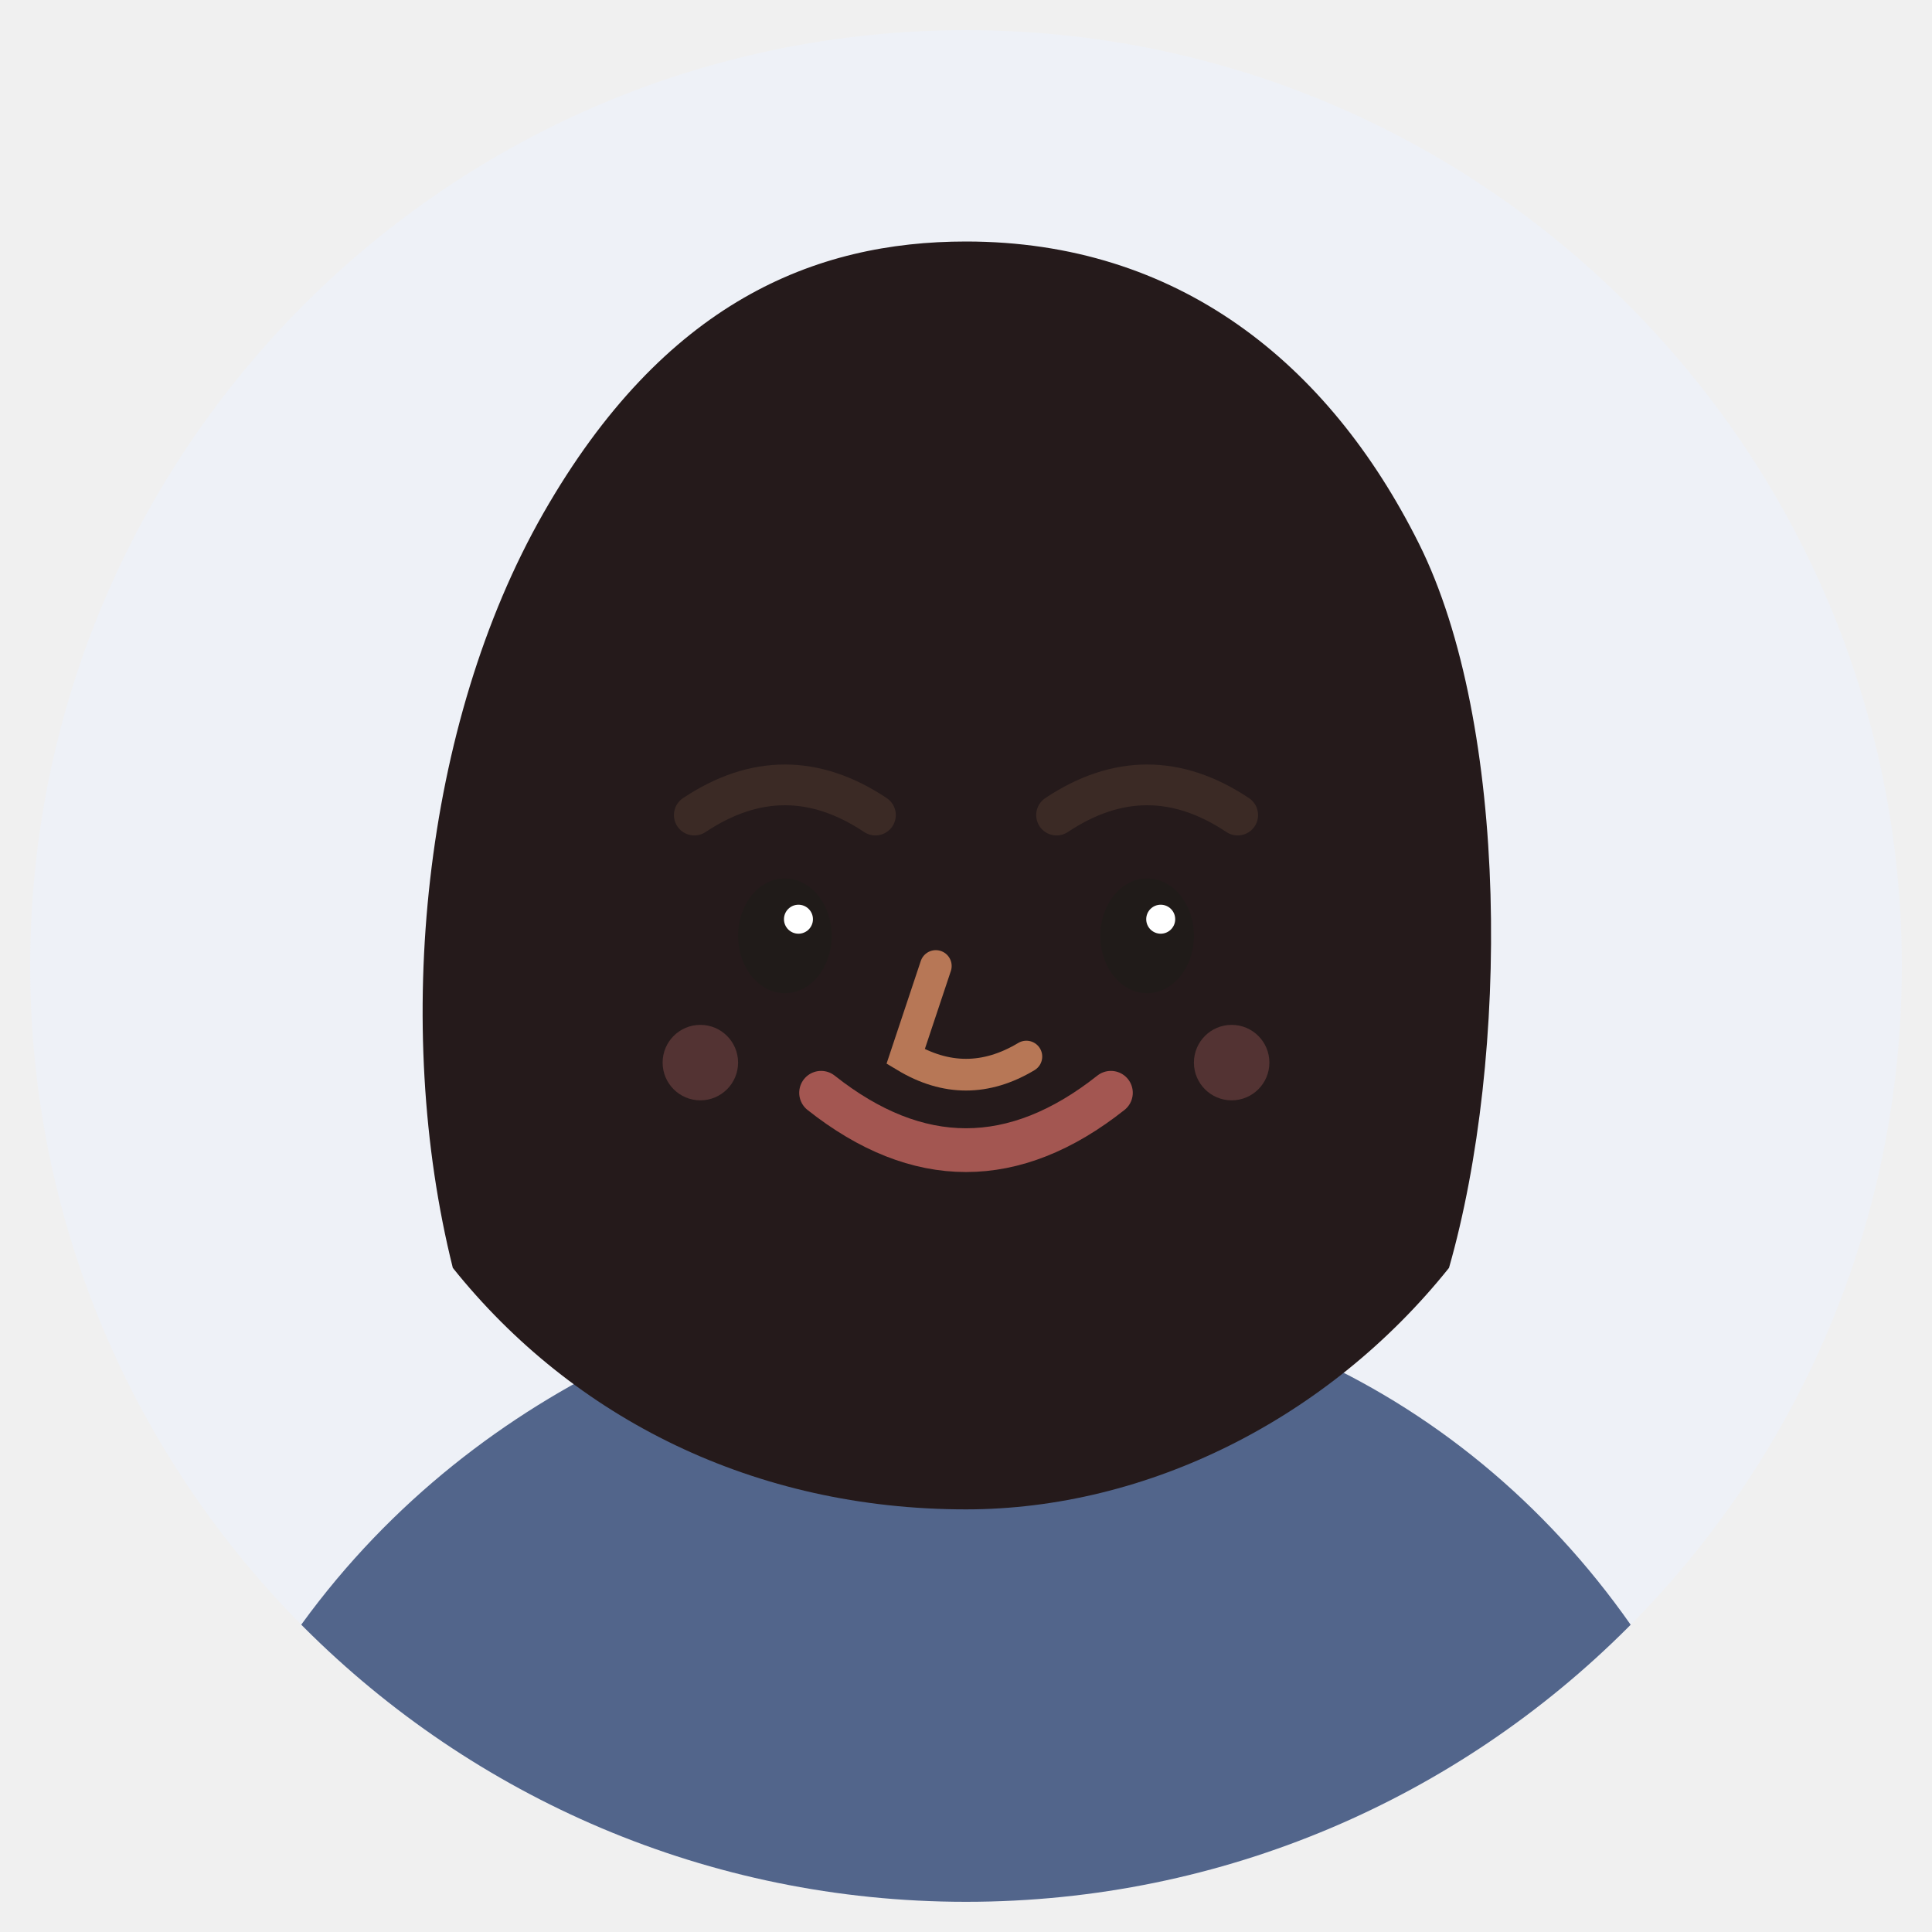
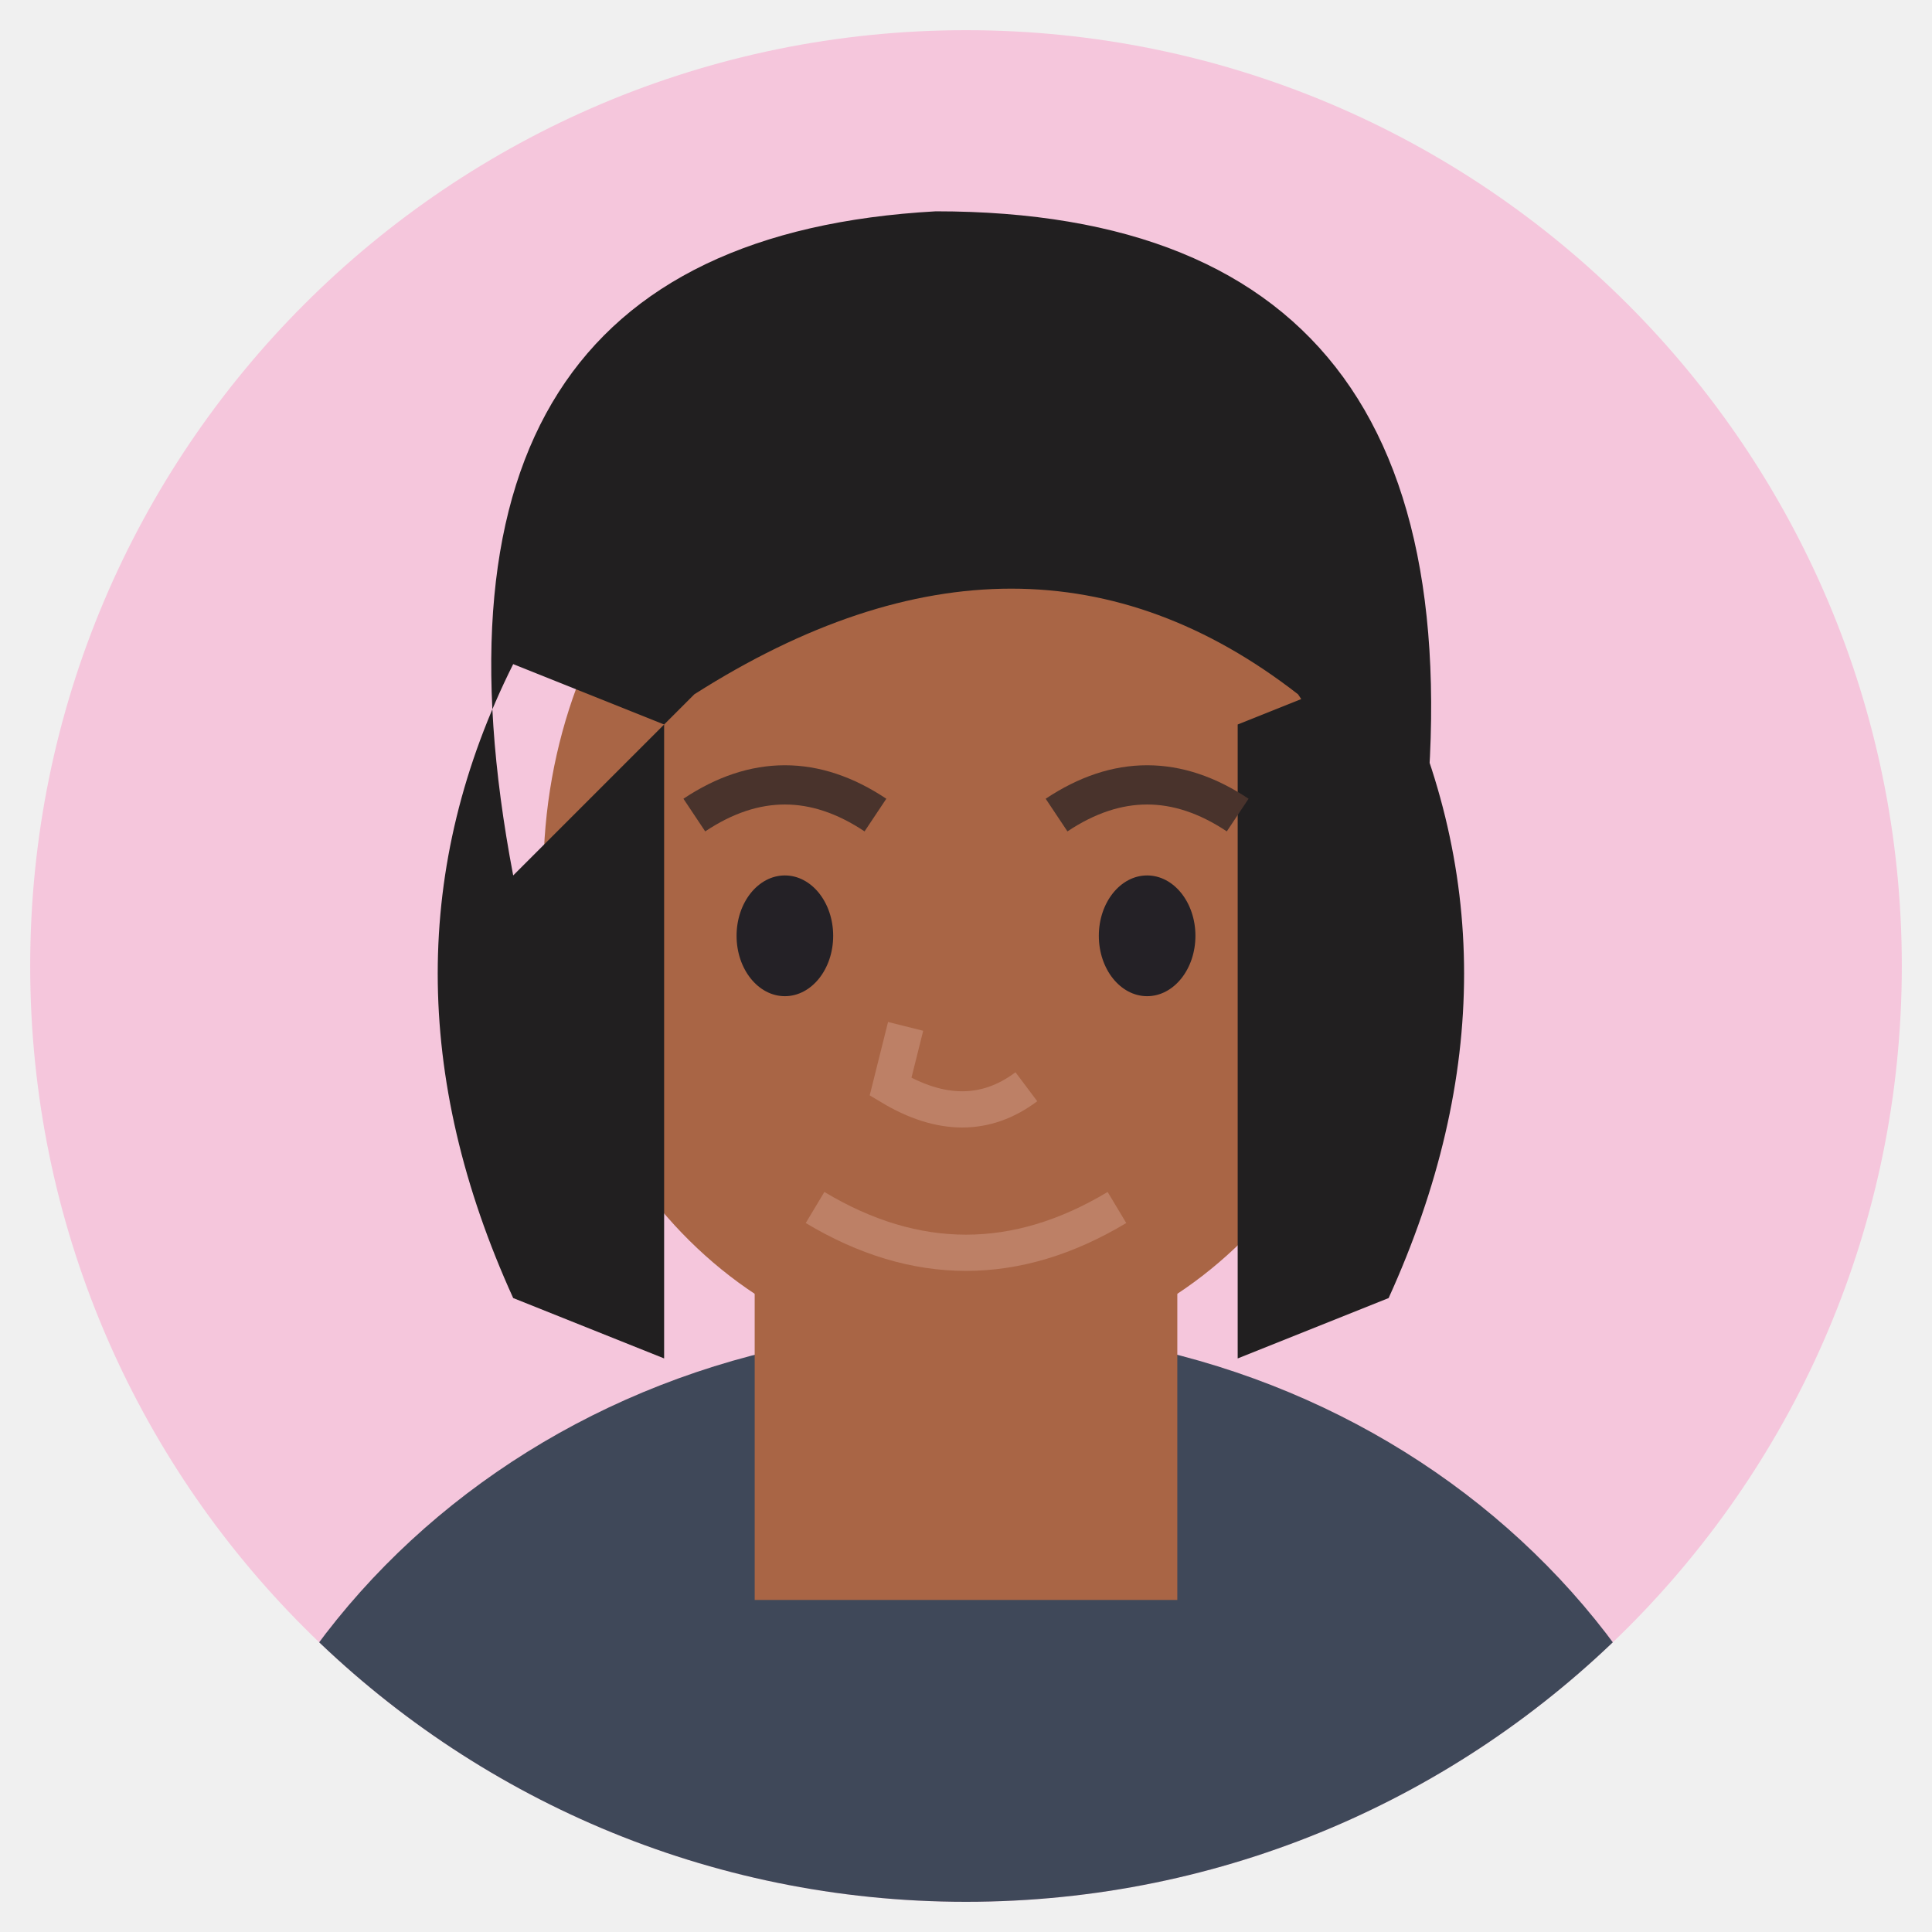
<svg xmlns="http://www.w3.org/2000/svg" width="64" height="64" viewBox="0 0 64 64">
  <defs>
-     <clipPath id="clip">
+     <clipPath id="c">
      <circle cx="32" cy="32" r="31" />
    </clipPath>
  </defs>
-   <circle cx="32" cy="32" r="31" fill="#eef1f7" />
-   <g clip-path="url(#clip)">
-     <path d="M5 66C7 54 15 47 23 44C27 47 37 47 41 44C50 47 57 55 59 66Z" fill="#52658b" />
-     <path d="M21 25C22 15 27 10 32 10C39 10 44 16 44 25V40C41 45 37 47 32 47C26 47 22 44 20 39Z" fill="#d79a73" />
-     <ellipse cx="18.7" cy="31.5" rx="2.4" ry="3.1" fill="#b77756" />
-     <ellipse cx="45.3" cy="31.5" rx="2.4" ry="3.1" fill="#b77756" />
-     <path d="M15 42C13 34 14 24 18 17C22 10 27 8 32 8C39 8 44 12 47 18C50 24 50 35 48 42C44 47 38 50 32 50C25 50 19 47 15 42Z" fill="#251a1b" />
-     <path d="M23 27Q26 25 29 27M35 27Q38 25 41 27" fill="none" stroke="#3b2a25" stroke-width="1.35" stroke-linecap="round" />
-     <ellipse cx="26" cy="31" rx="1.55" ry="1.9" fill="#201b19" />
-     <ellipse cx="38" cy="31" rx="1.55" ry="1.9" fill="#201b19" />
-     <circle cx="26.45" cy="30.45" r=".48" fill="#fff" />
-     <circle cx="38.45" cy="30.45" r=".48" fill="#fff" />
-     <path d="M31 32L30 35Q32 36.2 34 35" fill="none" stroke="#b77756" stroke-width="1.05" stroke-linecap="round" />
-     <circle cx="23.2" cy="35.2" r="1.25" fill="#ee8a83" opacity=".23" />
-     <circle cx="40.8" cy="35.2" r="1.25" fill="#ee8a83" opacity=".23" />
-     <path d="M27.2 36.2Q32 40 36.8 36.2" fill="none" stroke="#a35651" stroke-width="1.45" stroke-linecap="round" />
+   <circle cx="32" cy="32" r="31" fill="#f5c6dc" />
+   <g clip-path="url(#c)">
+     <ellipse cx="32" cy="68" rx="26" ry="24" fill="#3f4859" />
+     <path d="M25 42H39V53H25Z" fill="#a96545" />
+     <ellipse cx="32" cy="29" rx="14" ry="16" fill="#a96545" />
+     <path d="M17 29Q13 8 31 7Q50 7 47 29L43 23Q34 16 23 23Z M17 22Q12 32 17 43L22 45L22 24ZM46 22Q51 32 46 43L41 45L41 24Z" fill="#211f20" />
+     <path d="M23 27Q26 25 29 27M35 27Q38 25 41 27" stroke="#49332c" stroke-width="1.3" fill="none" />
+     <ellipse cx="26" cy="31" rx="1.6" ry="2" fill="#242126" />
+     <ellipse cx="38" cy="31" rx="1.6" ry="2" fill="#242126" />
+     <path d="M30 34L29.5 36Q32 37.5 34 36M27 40Q32 43 37 40" stroke="#bd8066" stroke-width="1.2" fill="none" />
  </g>
</svg>
